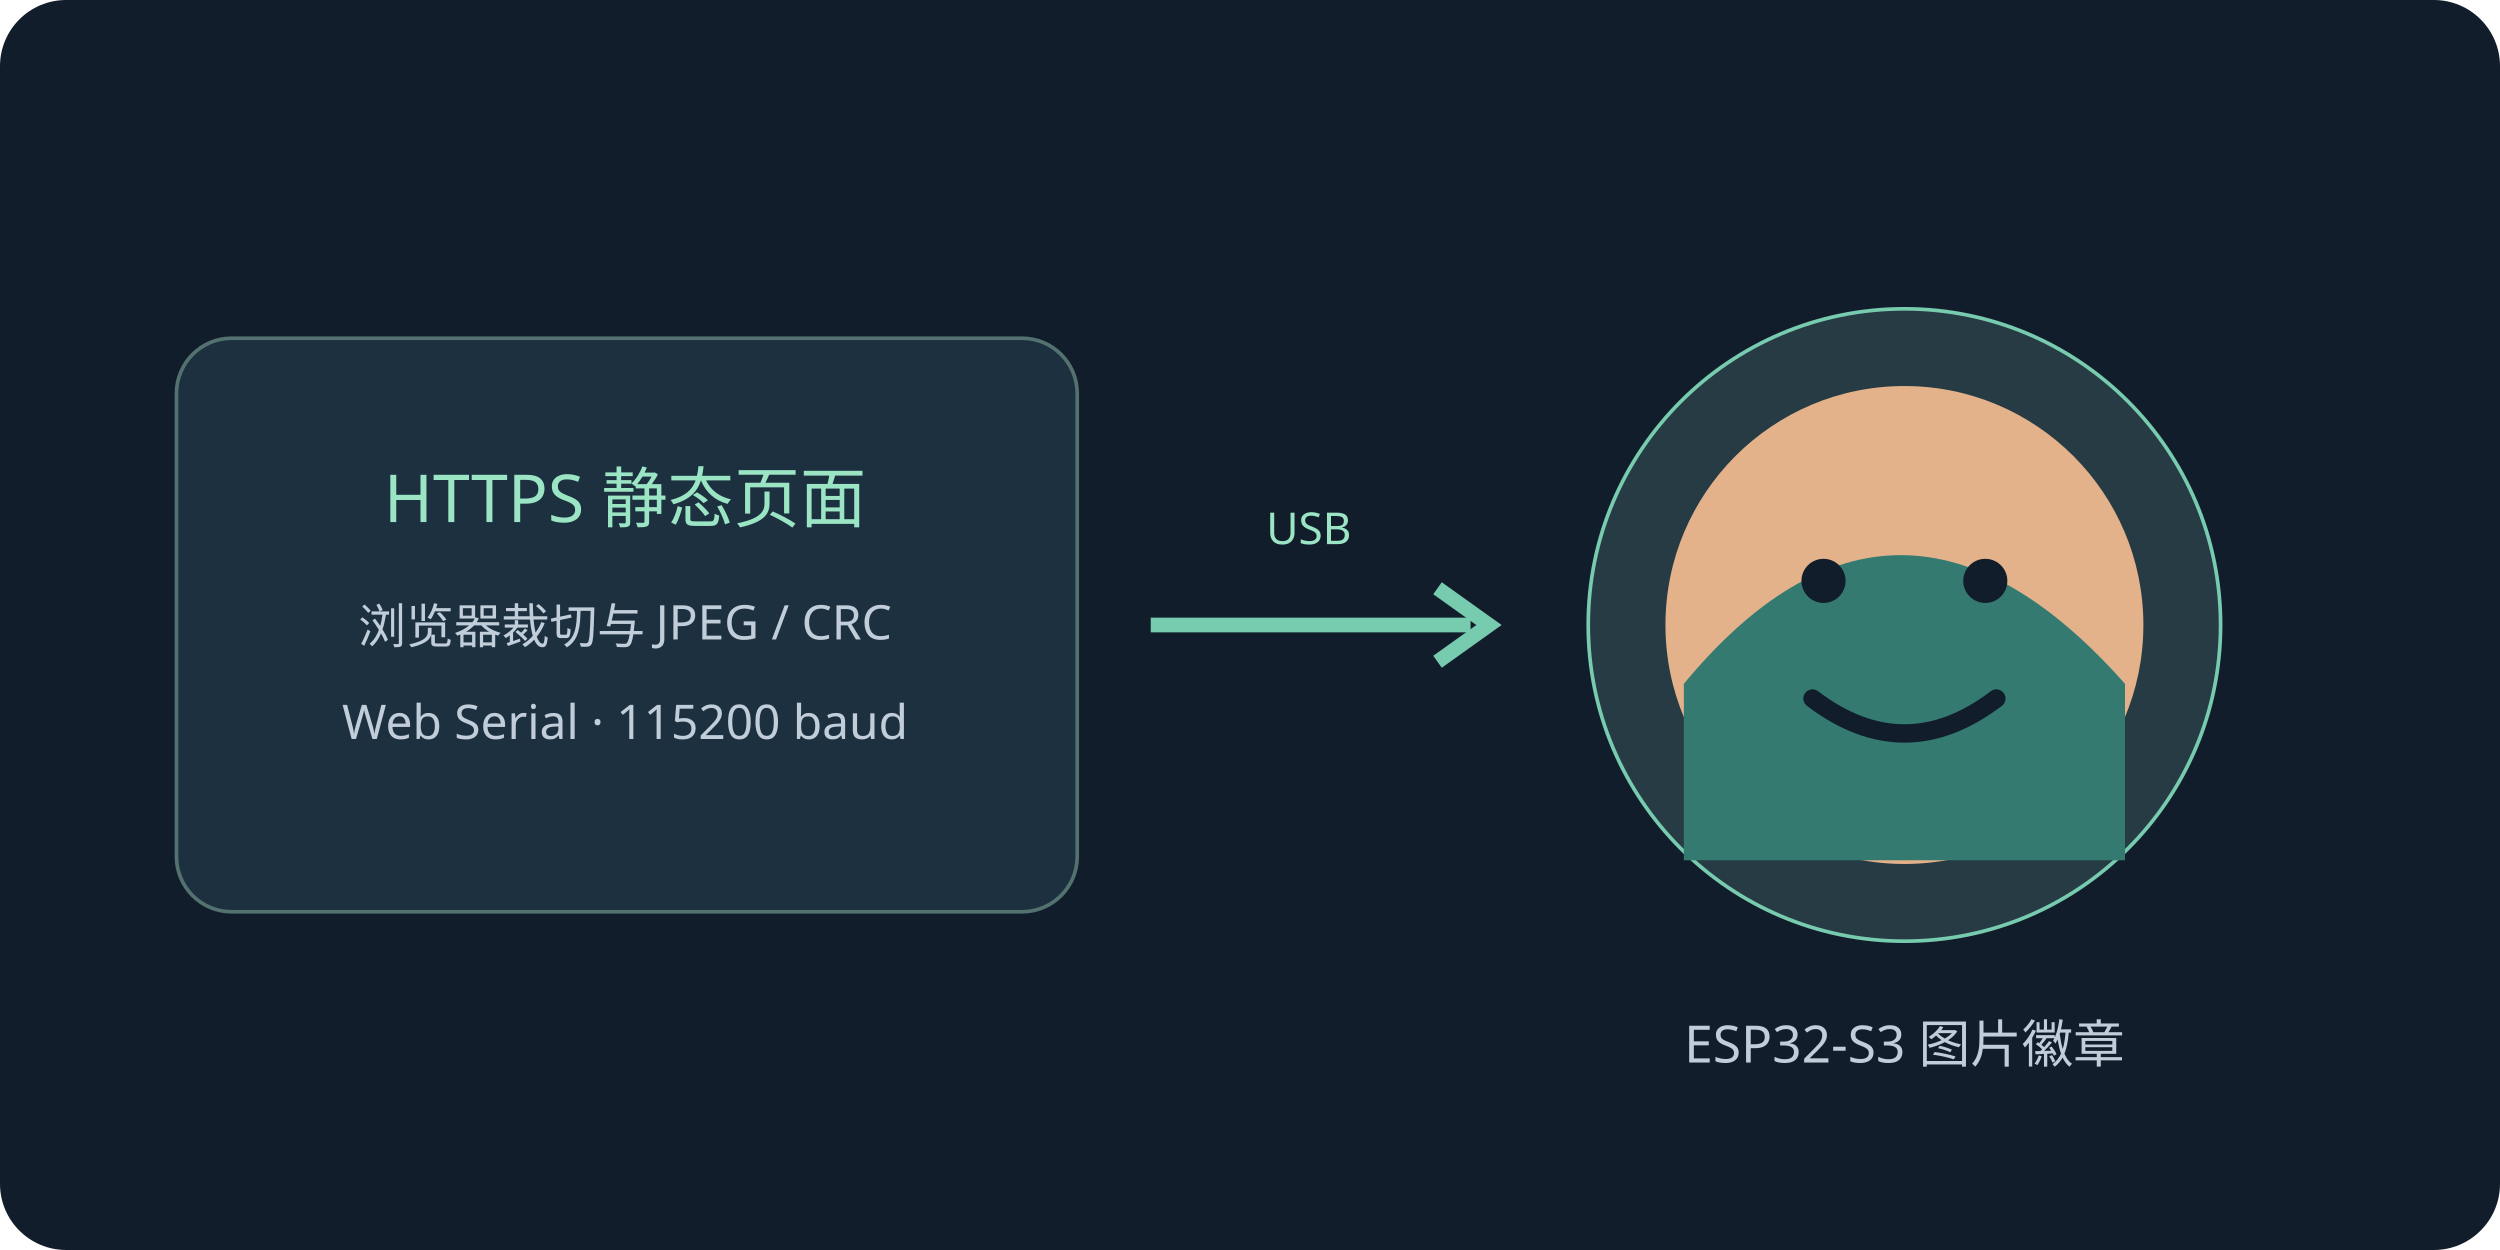
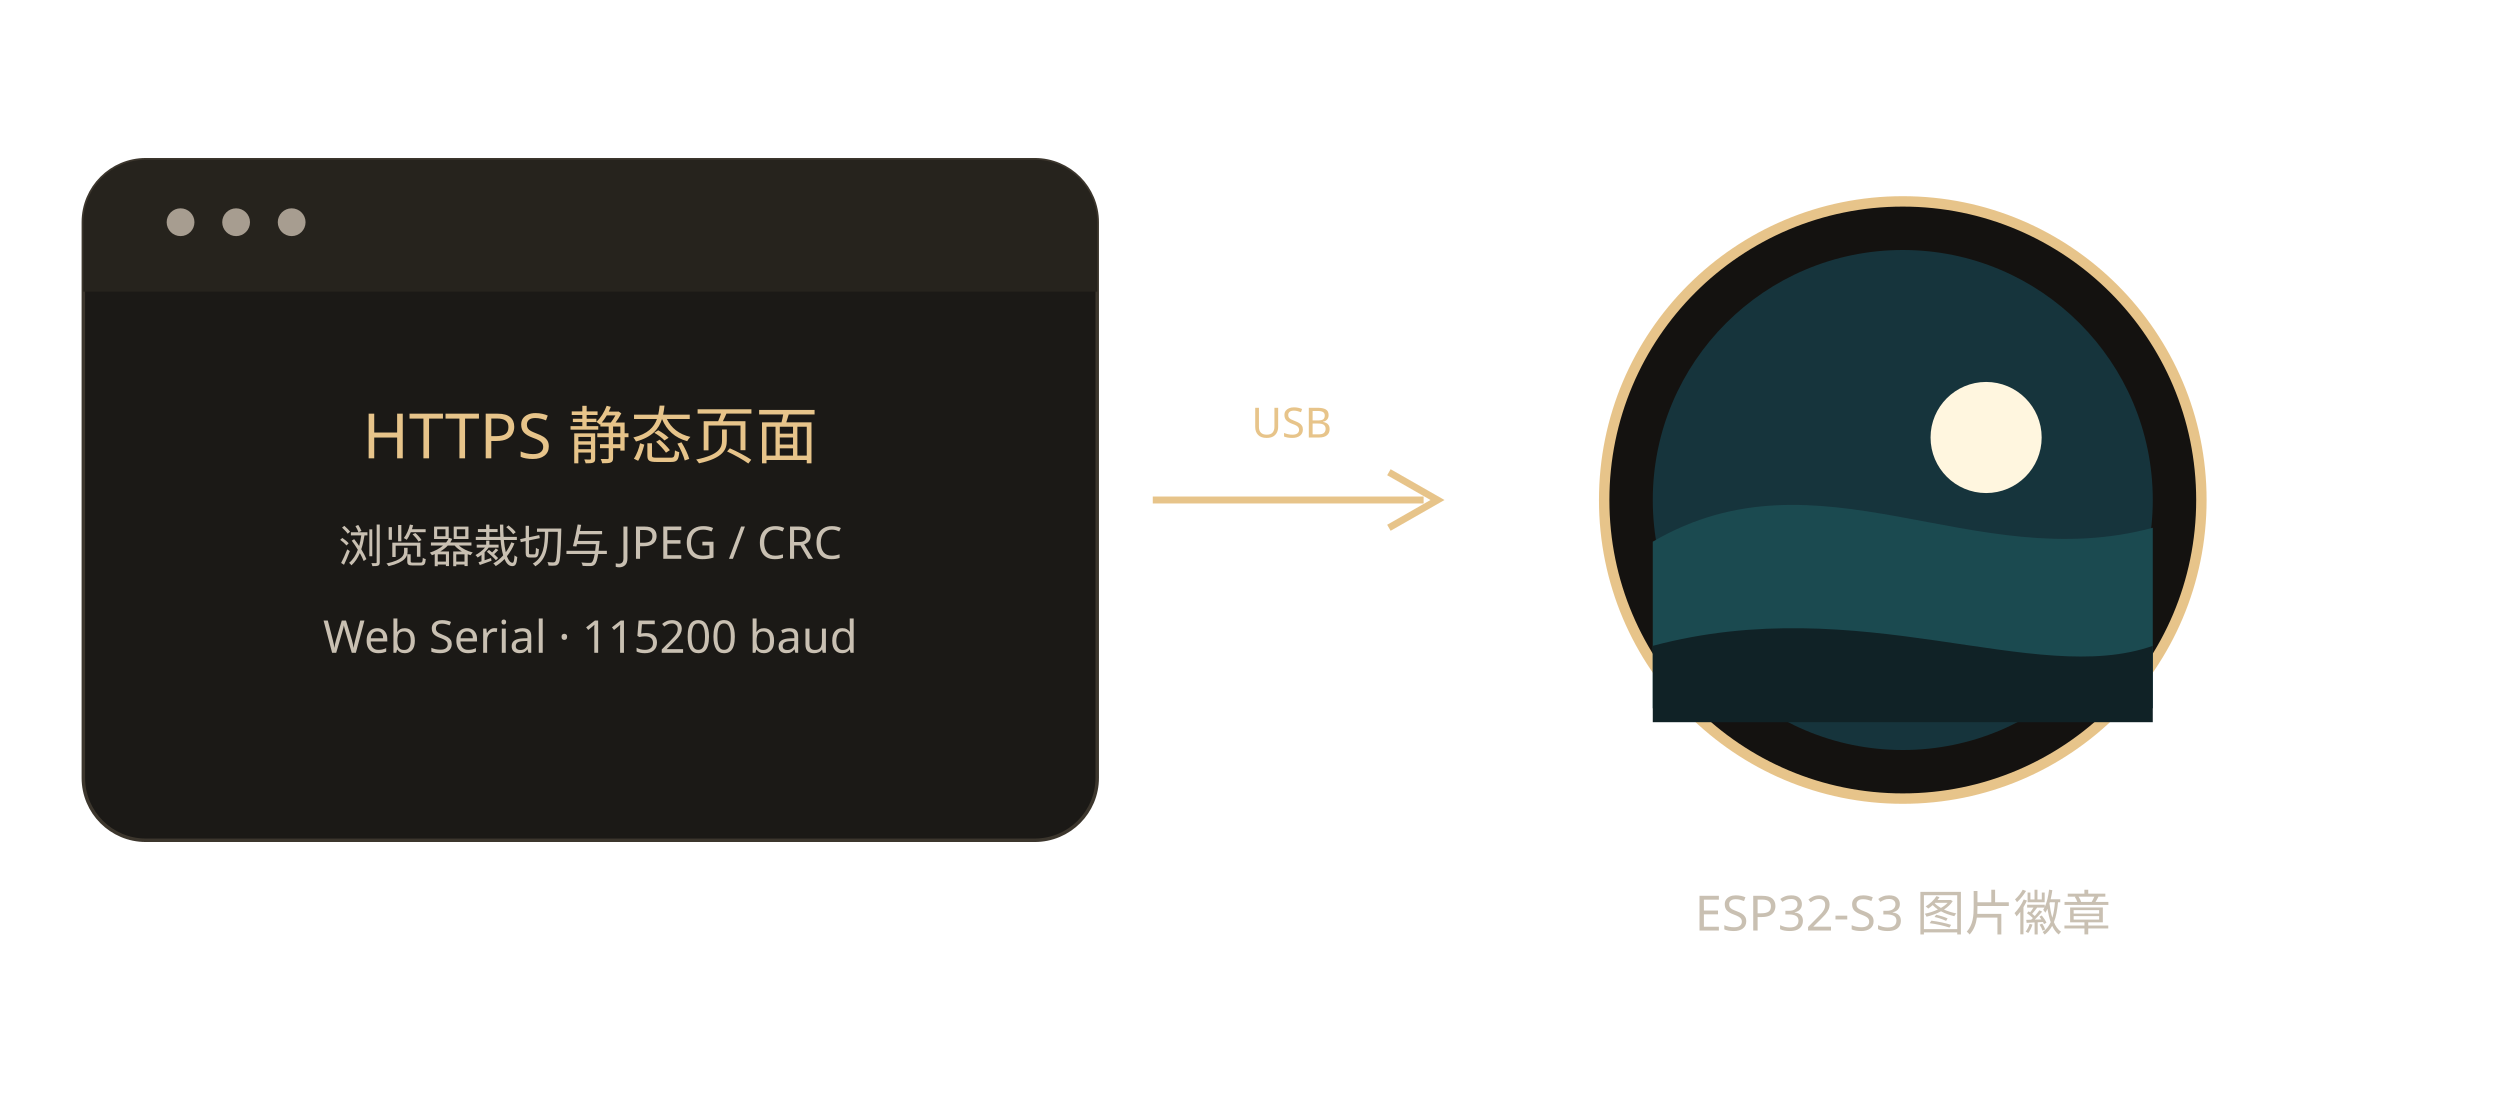
- <svg xmlns="http://www.w3.org/2000/svg" viewBox="0 0 680 340" role="img" aria-labelledby="title desc">
-   <rect width="680" height="340" rx="18" fill="#111d2a" />
-   <g font-family="sans-serif" text-anchor="middle">
-     <rect x="48" y="92" width="245" height="156" rx="15" fill="#1c3040" stroke="#53716f" />
-     <text x="170" y="142" fill="#9be5c5" font-size="18">HTTPS 静态页面</text>
-     <text x="170" y="175" fill="#c1ceda" font-size="13">浏览器裁切与 JPEG / CRC</text>
-     <text x="170" y="201" fill="#c1ceda" font-size="13">Web Serial · 115200 baud</text>
-     <circle cx="518" cy="170" r="86" fill="#263b43" stroke="#77cbae" />
-     <circle cx="518" cy="170" r="65" fill="#e4b28a" />
-     <path d="M458 186q58-70 120 0v48H458" fill="#347a70" />
-     <circle cx="496" cy="158" r="6" fill="#111d2a" />
-     <circle cx="540" cy="158" r="6" fill="#111d2a" />
-     <path d="M493 190q25 19 50 0" fill="none" stroke="#111d2a" stroke-width="5" stroke-linecap="round" />
-     <text x="518" y="289" fill="#c1ceda" font-size="14">ESP32-S3 图片徽章</text>
-     <path d="M313 170h87" stroke="#77cbae" stroke-width="4" />
-     <path d="m391 160 14 10-14 10" fill="none" stroke="#77cbae" stroke-width="4" />
-     <text x="356" y="148" fill="#9be5c5" font-size="12">USB</text>
+ <svg xmlns="http://www.w3.org/2000/svg" viewBox="0 0 720 320" role="img" aria-labelledby="archTitle archDesc">
+   <g font-family="ui-sans-serif, system-ui, sans-serif" text-anchor="middle">
+     <rect x="24" y="46" width="292" height="196" rx="18" fill="#1b1916" stroke="#3c362d" />
+     <path d="M24 64a18 18 0 0 1 18-18h256a18 18 0 0 1 18 18v20H24Z" fill="#26231d" />
+     <circle cx="52" cy="64" r="4" fill="#a79d90" />
+     <circle cx="68" cy="64" r="4" fill="#a79d90" />
+     <circle cx="84" cy="64" r="4" fill="#a79d90" />
+     <text x="170" y="132" fill="#e7c48a" font-size="18">HTTPS 静态页面</text>
+     <text x="170" y="162" fill="#c9c0b2" font-size="13">浏览器裁切与 JPEG / CRC</text>
+     <text x="170" y="188" fill="#c9c0b2" font-size="13">Web Serial · 115200 baud</text>
+     <path d="M332 144h78" stroke="#e7c48a" stroke-width="2" />
+     <path d="m400 136 14 8-14 8" fill="none" stroke="#e7c48a" stroke-width="2" />
+     <text x="372" y="126" fill="#e7c48a" font-size="12">USB</text>
+     <circle cx="548" cy="144" r="86" fill="#141210" stroke="#e7c48a" stroke-width="3" />
+     <circle cx="548" cy="144" r="72" fill="#16343c" />
+     <circle cx="572" cy="126" r="16" fill="#fff6df" />
+     <path d="M476 156c48-28 92 10 144-4v52H476Z" fill="#1b4a50" />
+     <path d="M476 186c60-16 110 12 144 0v22H476Z" fill="#102226" />
+     <text x="548" y="268" fill="#c9c0b2" font-size="14">ESP32-S3 图片徽章</text>
  </g>
</svg>
